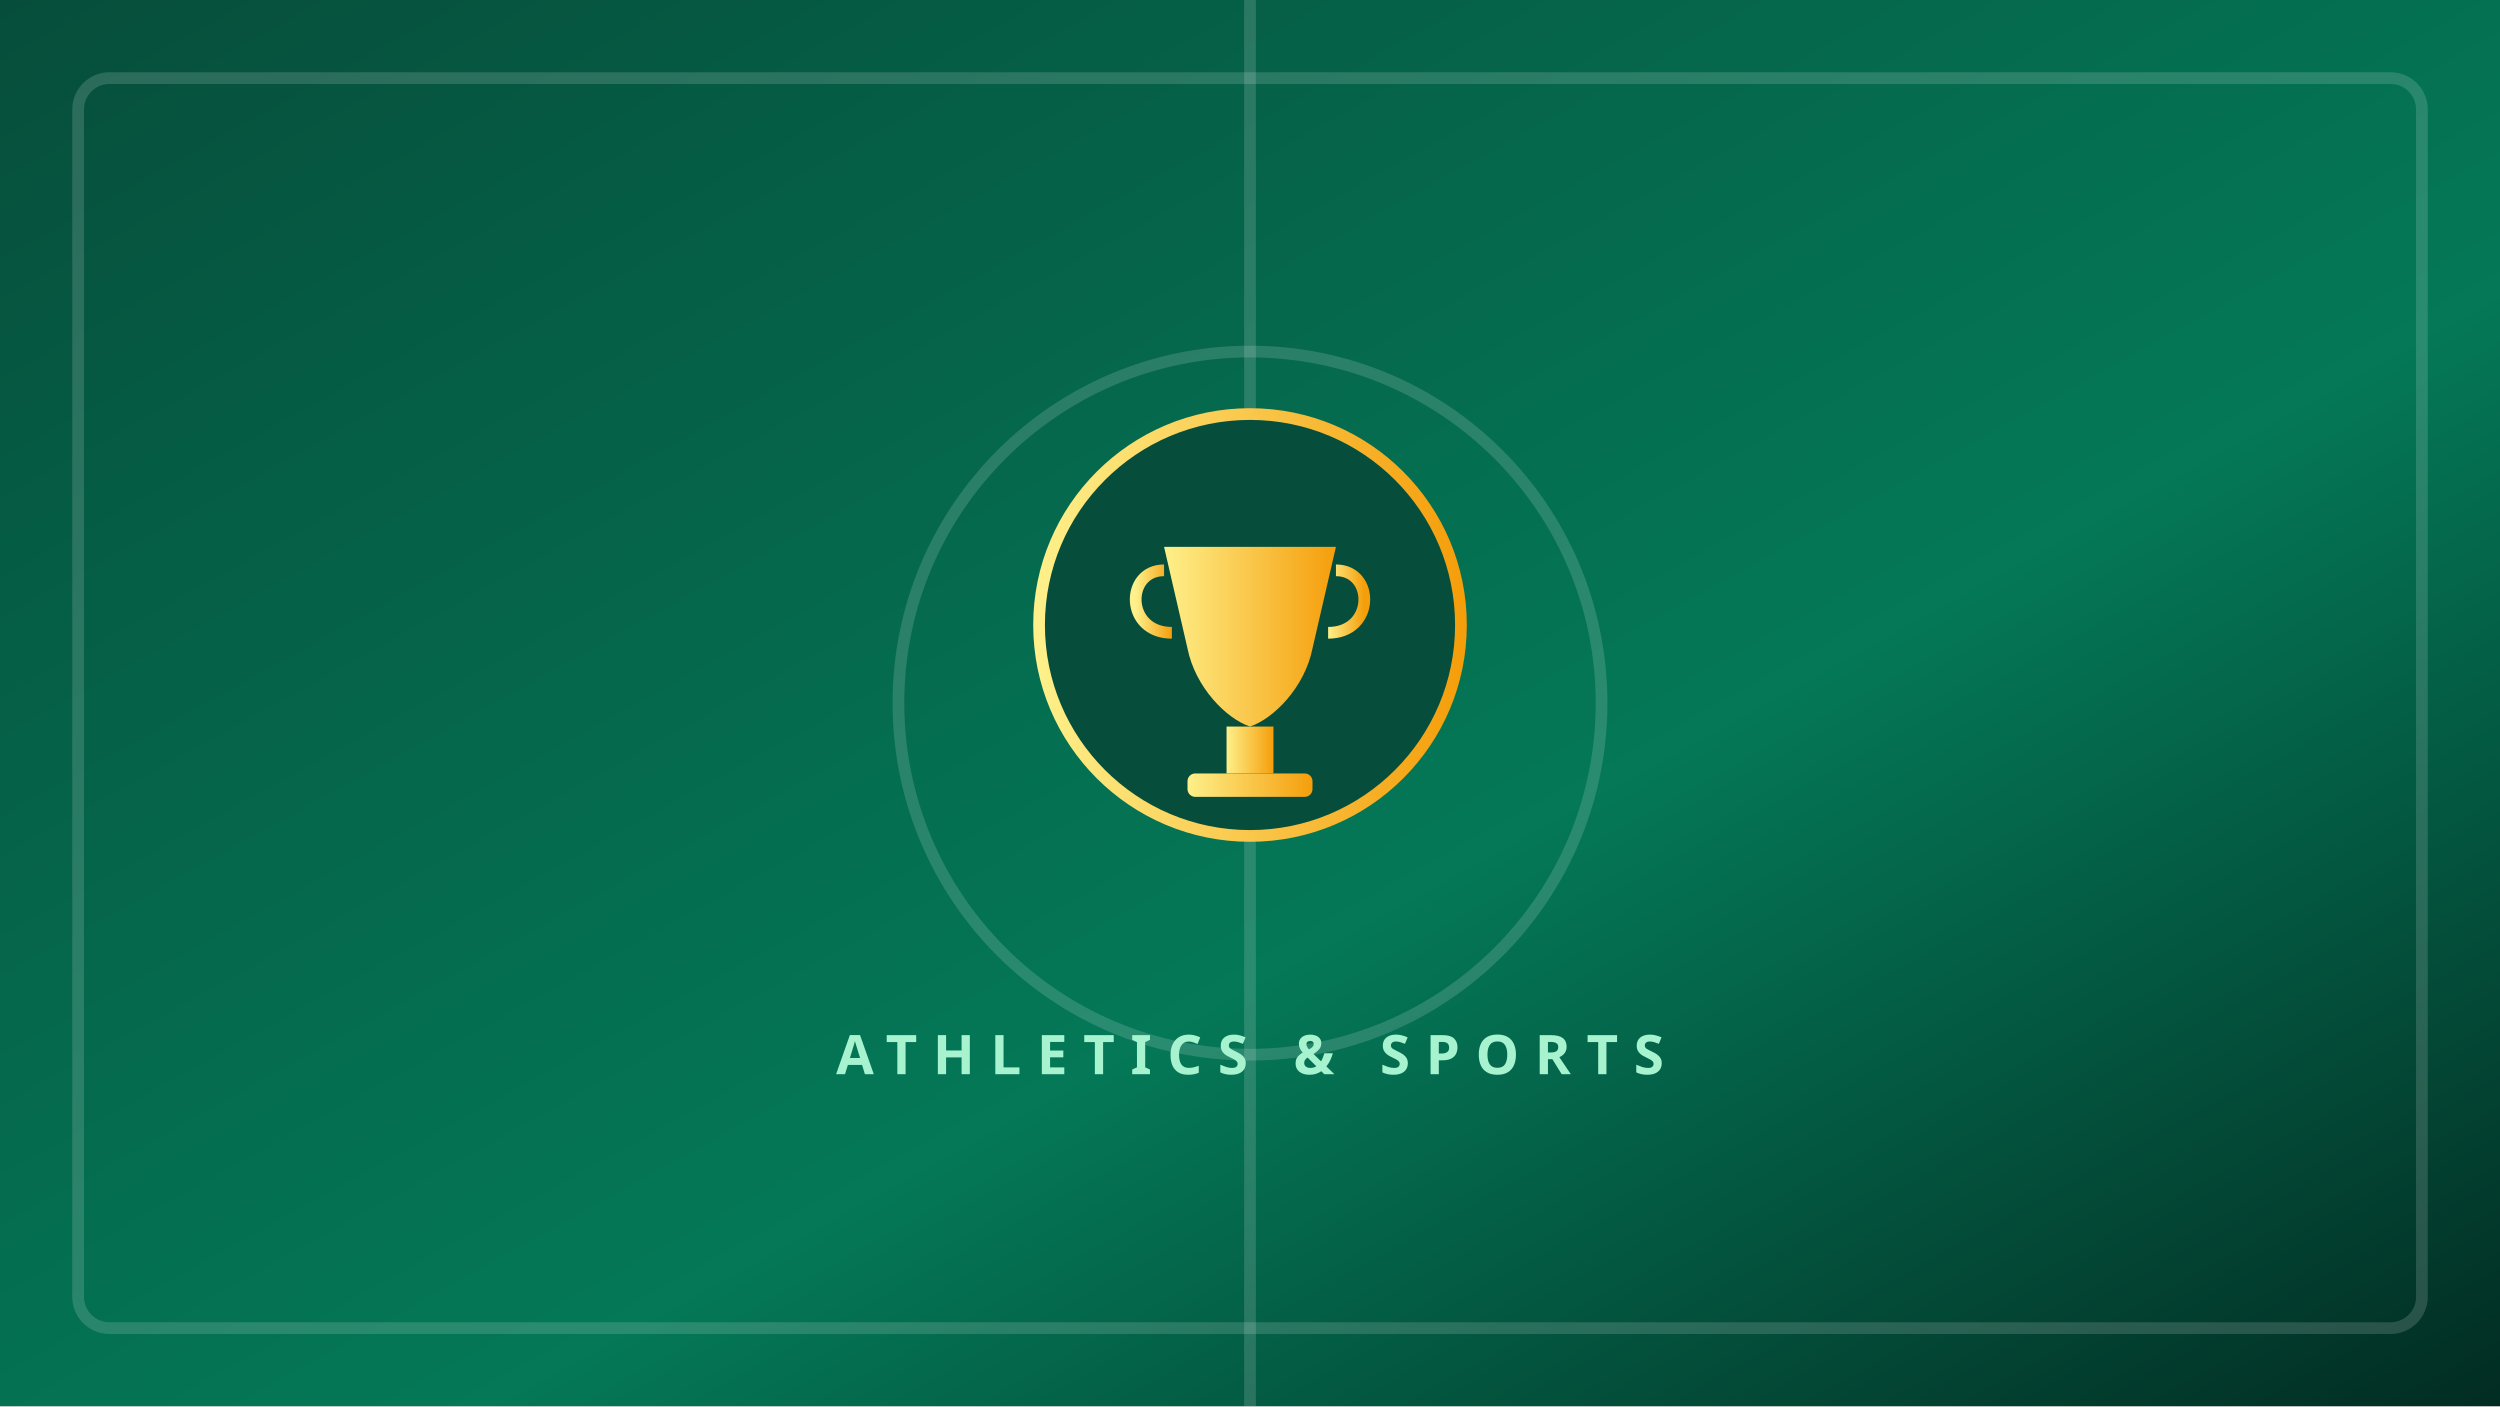
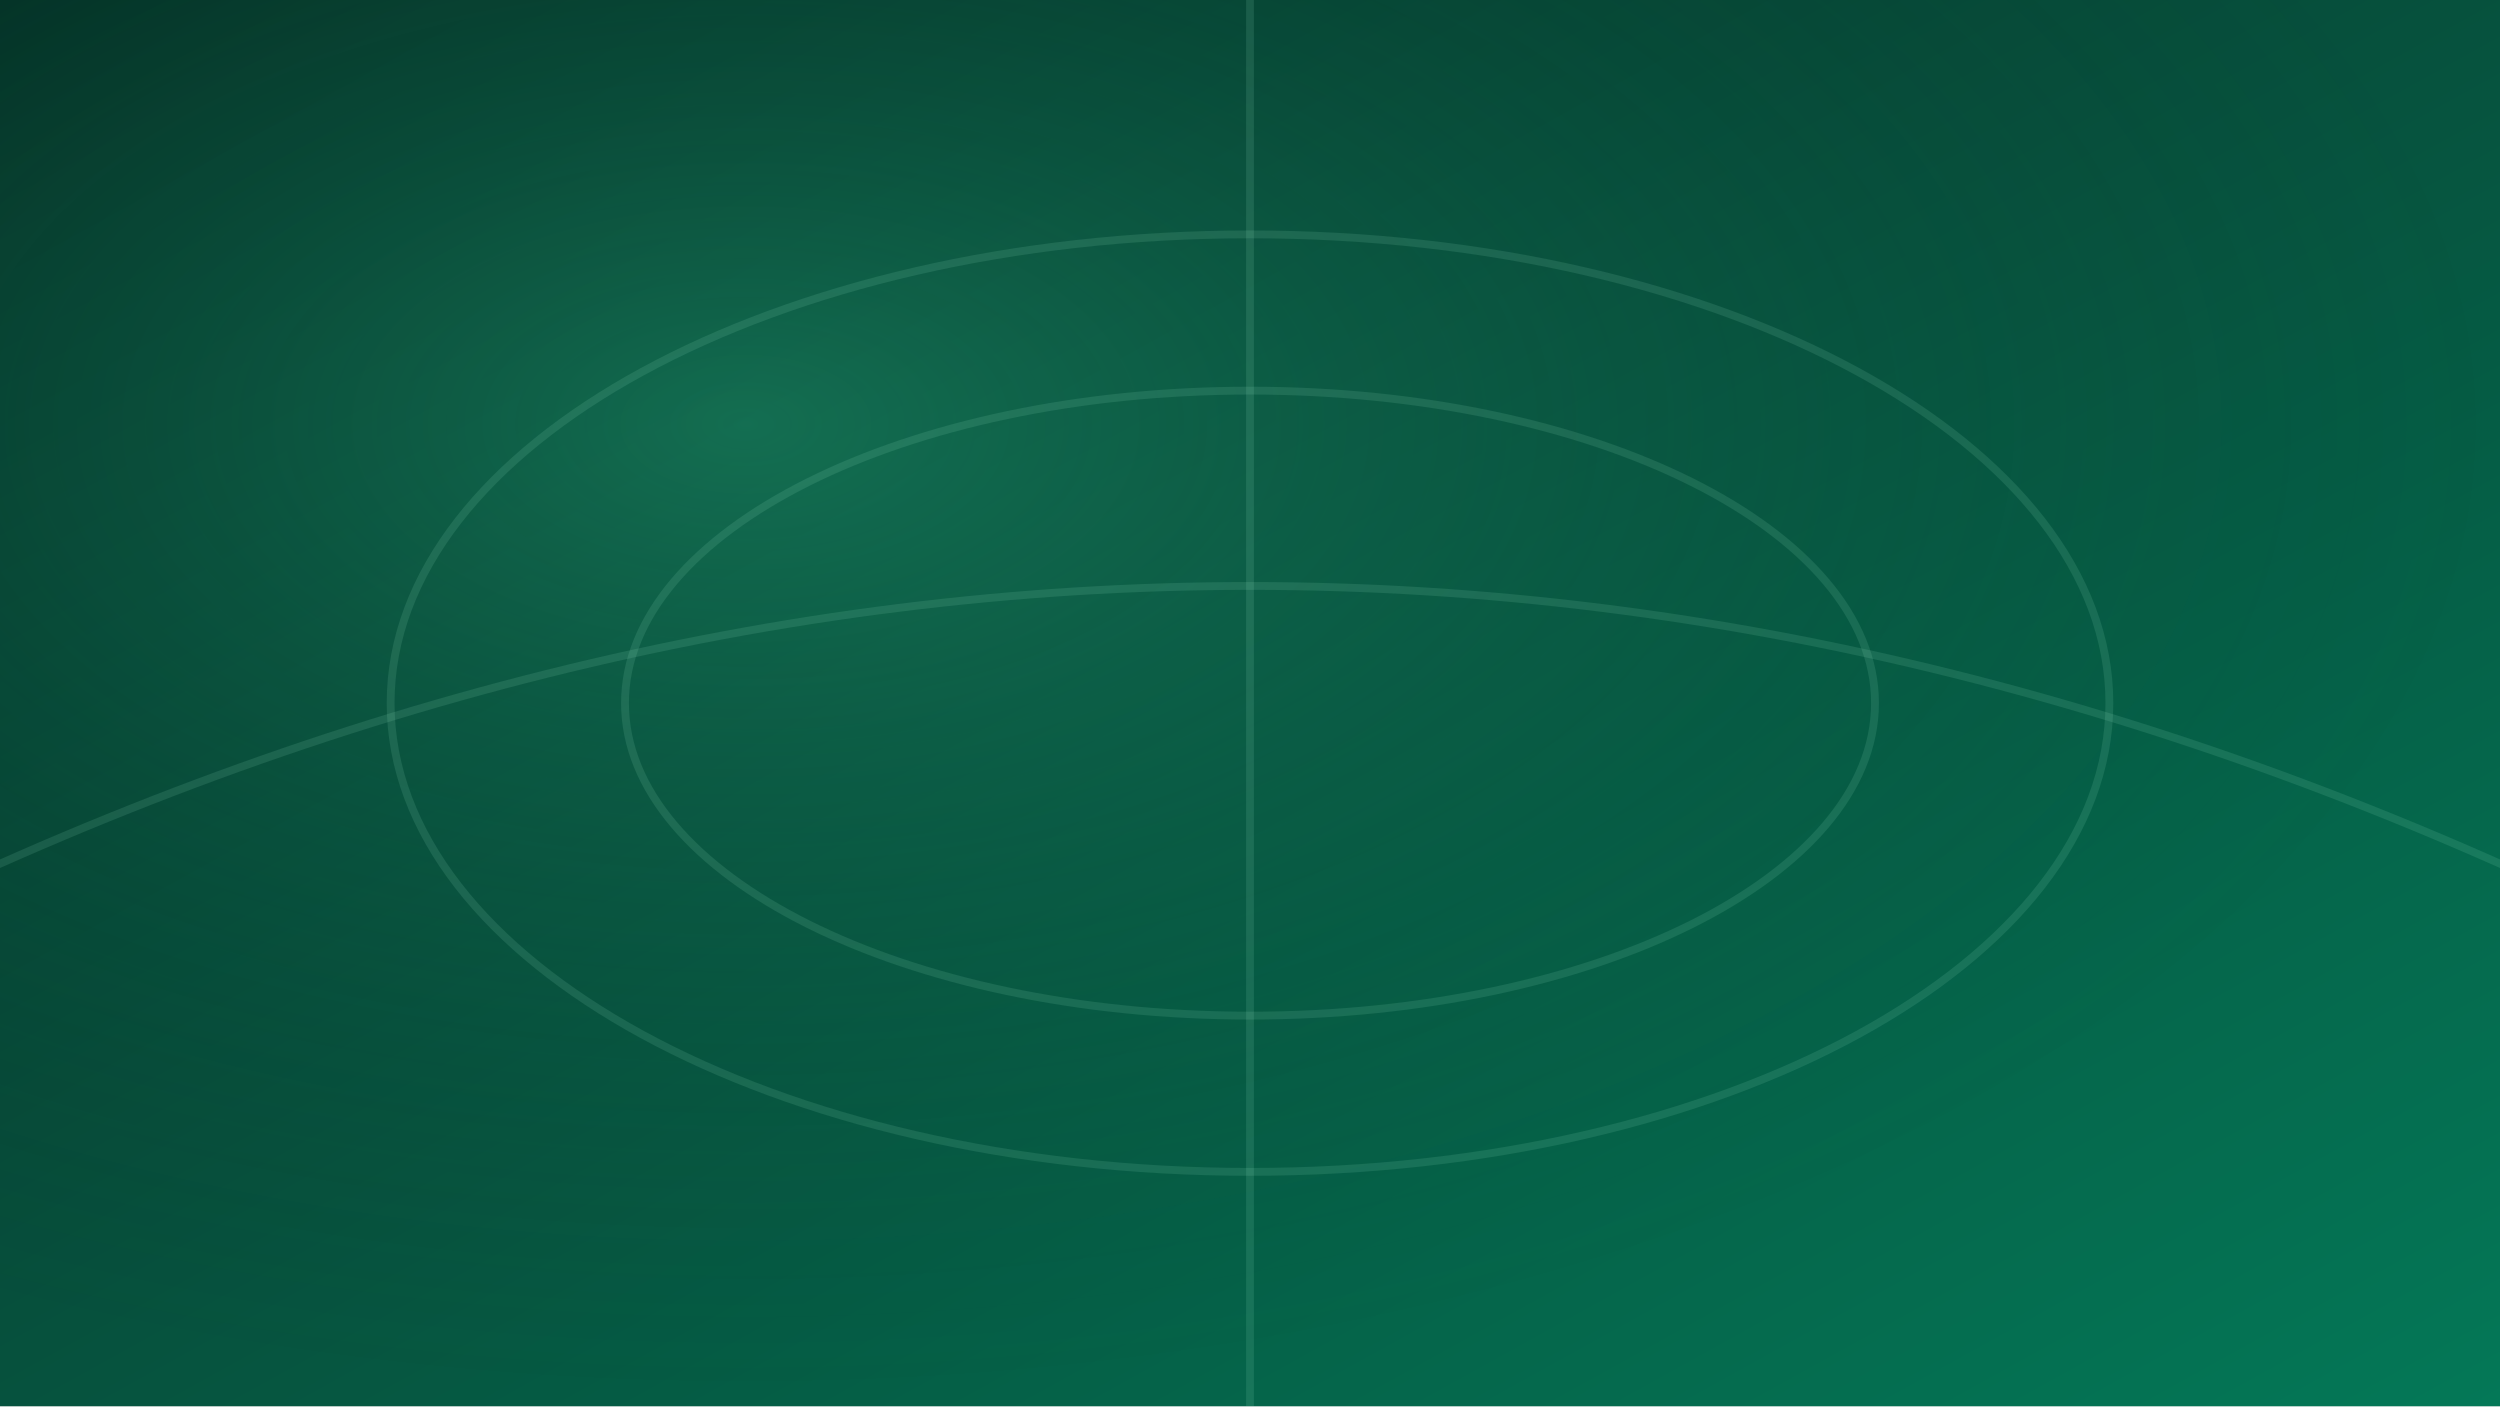
<svg xmlns="http://www.w3.org/2000/svg" viewBox="0 0 640 360" width="100%" height="100%">
  <defs>
-     <linearGradient id="bg-sports" x1="0%" y1="0%" x2="100%" y2="100%">
-       <stop offset="0%" stop-color="#064e3b" />
-       <stop offset="60%" stop-color="#047857" />
-       <stop offset="100%" stop-color="#022c22" />
+     <linearGradient id="sports-bg" x1="0%" y1="0%" x2="100%" y2="100%">
+       <stop offset="0%" stop-color="#022c22" />
+       <stop offset="45%" stop-color="#064e3b" />
+       <stop offset="100%" stop-color="#047857" />
    </linearGradient>
-     <linearGradient id="gold" x1="0%" y1="0%" x2="100%" y2="0%">
-       <stop offset="0%" stop-color="#fef08a" />
-       <stop offset="100%" stop-color="#f59e0b" />
-     </linearGradient>
+     <radialGradient id="sports-light" cx="30%" cy="30%" r="70%">
+       <stop offset="0%" stop-color="#34d399" stop-opacity="0.3" />
+       <stop offset="100%" stop-color="#022c22" stop-opacity="0" />
+     </radialGradient>
  </defs>
-   <rect width="640" height="360" fill="url(#bg-sports)" />
-   <circle cx="320" cy="180" r="90" fill="none" stroke="#ffffff" stroke-opacity="0.15" stroke-width="3" />
-   <line x1="320" y1="0" x2="320" y2="360" stroke="#ffffff" stroke-opacity="0.15" stroke-width="3" />
-   <rect x="20" y="20" width="600" height="320" rx="8" fill="none" stroke="#ffffff" stroke-opacity="0.15" stroke-width="3" />
-   <g transform="translate(320, 160)">
-     <circle cx="0" cy="0" r="54" fill="#064e3b" stroke="url(#gold)" stroke-width="3" />
-     <path d="M-22,-20 L22,-20 L16,6 C14,16 6,24 0,26 C-6,24 -14,16 -16,6 Z" fill="url(#gold)" />
-     <path d="M-22,-14 C-32,-14 -32,2 -20,2" fill="none" stroke="url(#gold)" stroke-width="3" />
-     <path d="M22,-14 C32,-14 32,2 20,2" fill="none" stroke="url(#gold)" stroke-width="3" />
-     <rect x="-6" y="26" width="12" height="12" fill="url(#gold)" />
-     <rect x="-16" y="38" width="32" height="6" rx="2" fill="url(#gold)" />
+   <rect width="640" height="360" fill="url(#sports-bg)" />
+   <rect width="640" height="360" fill="url(#sports-light)" />
+   <g fill="none" stroke="#a7f3d0" stroke-opacity="0.12" stroke-width="2">
+     <ellipse cx="320" cy="180" rx="220" ry="120" />
+     <ellipse cx="320" cy="180" rx="160" ry="80" />
+     <line x1="320" y1="0" x2="320" y2="360" />
+     <path d="M-40,240 Q320,60 680,240" />
  </g>
-   <text x="320" y="275" font-family="sans-serif" font-size="14" font-weight="700" fill="#a7f3d0" letter-spacing="4" text-anchor="middle">ATHLETICS &amp; SPORTS</text>
</svg>
